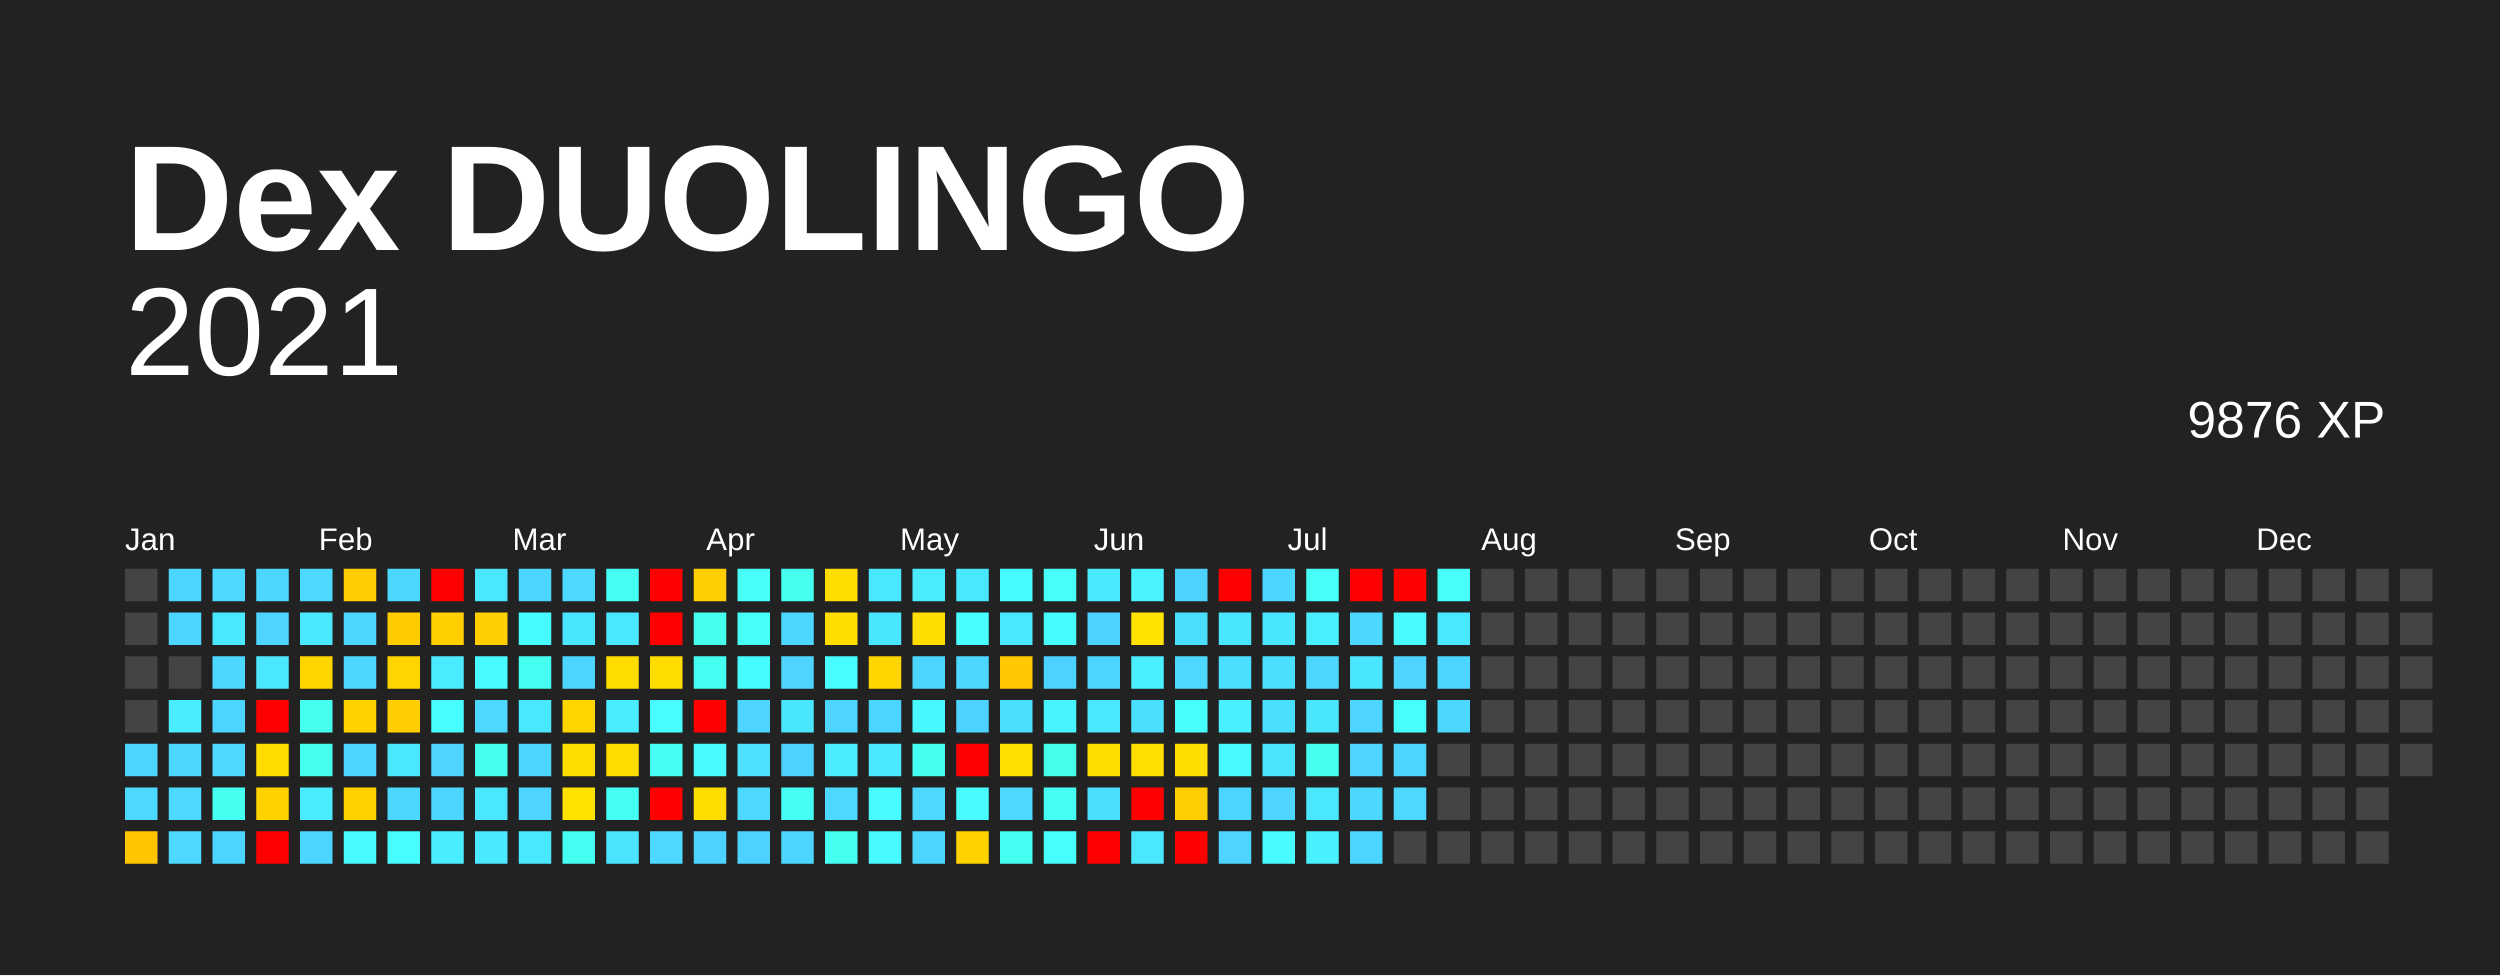
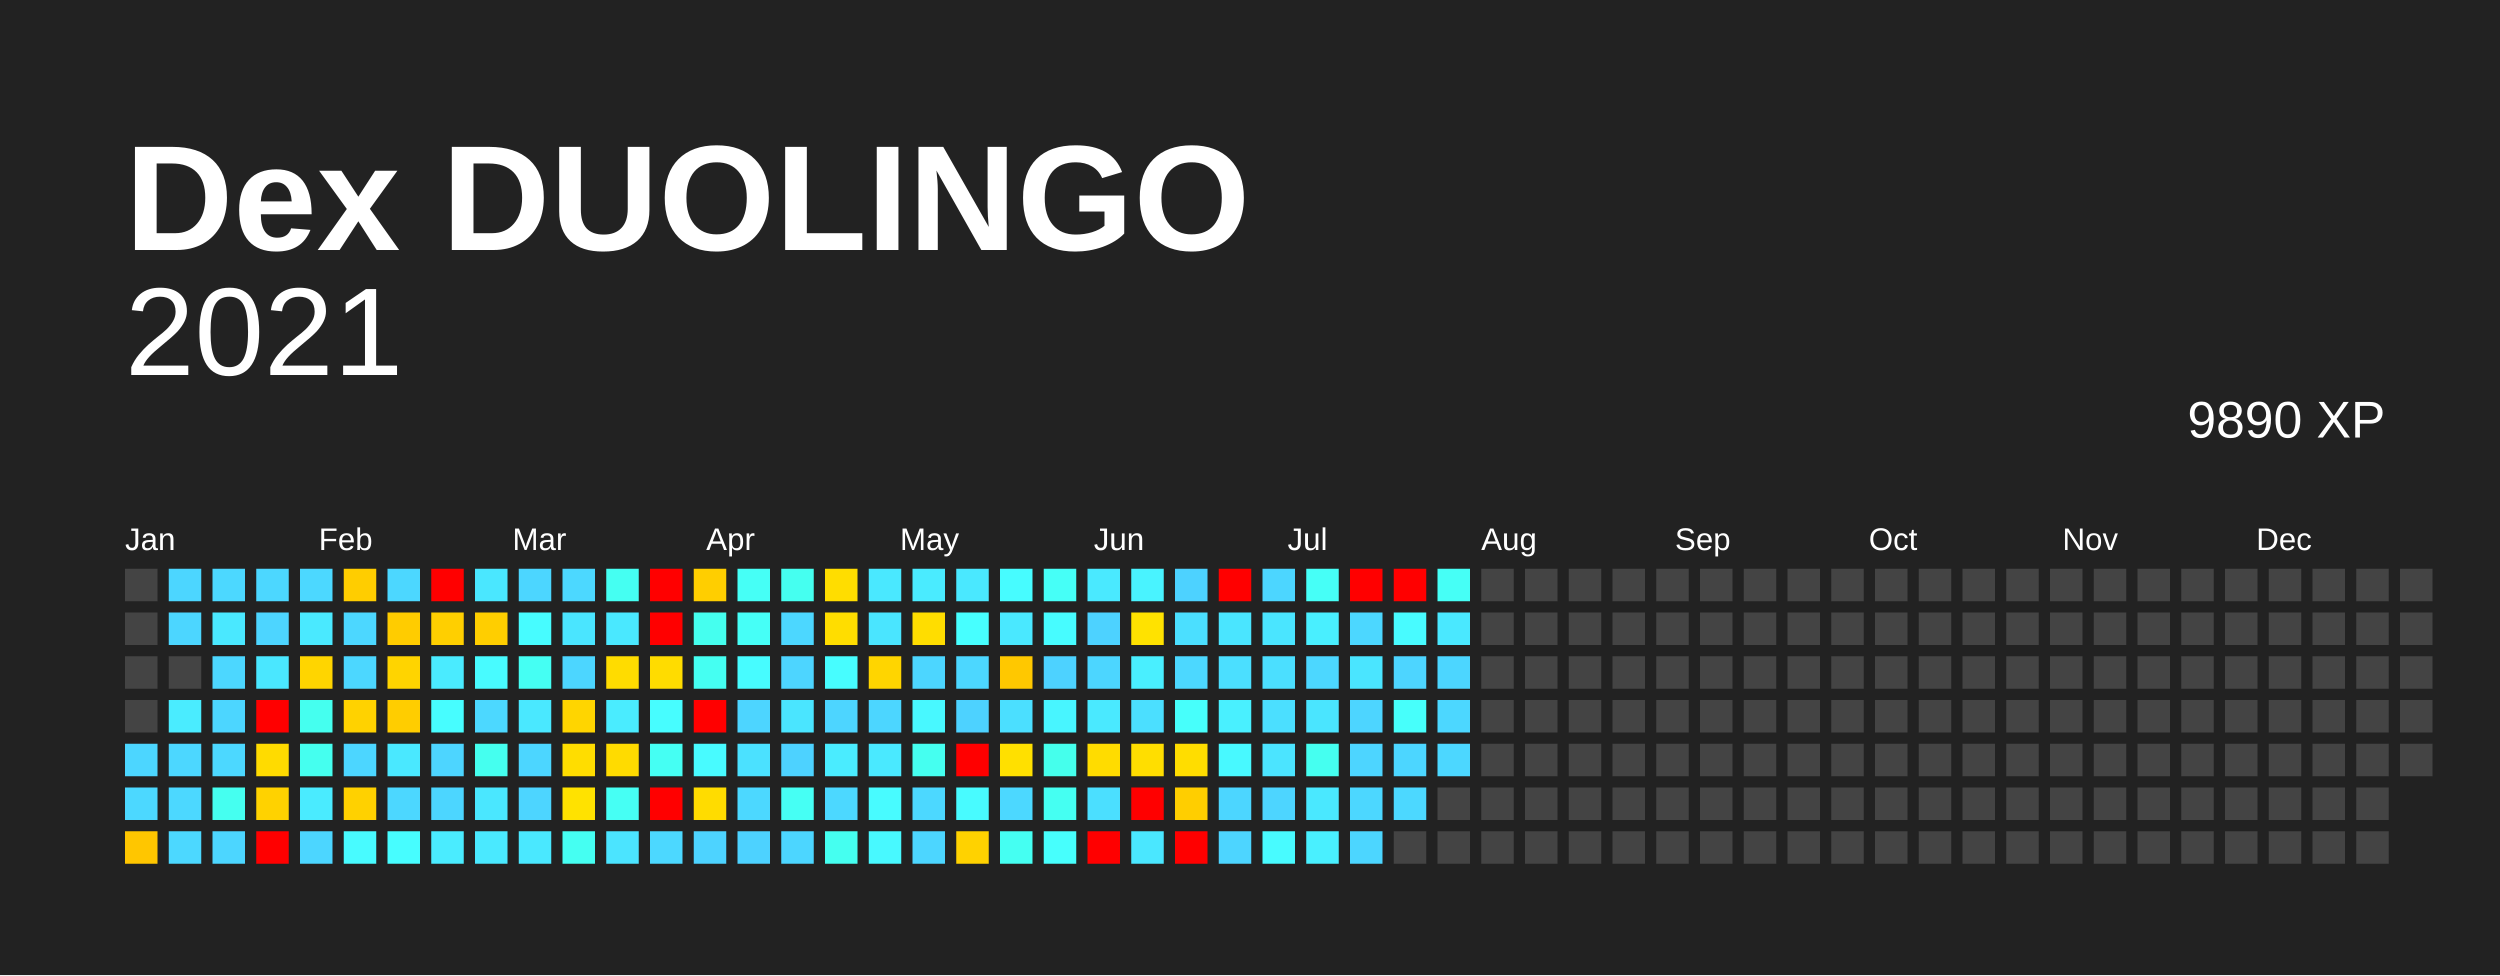
<svg xmlns="http://www.w3.org/2000/svg" baseProfile="full" height="78mm" version="1.1" viewBox="0,0,200,78" width="200mm">
  <defs />
  <rect fill="#222222" height="78" width="200" x="0" y="0" />
  <text fill="#FFFFFF" style="font-size:12px; font-family:Arial; font-weight:bold;" x="10" y="20">Dex DUOLINGO</text>
  <text alignment-baseline="hanging" fill="#FFFFFF" style="font-size:10.0px; font-family:Arial;" x="10" y="30">2021</text>
-   <text alignment-baseline="hanging" fill="#FFFFFF" style="font-size:4.125px; font-family:Arial;" x="175" y="35">9876 XP</text>
+   <text alignment-baseline="hanging" fill="#FFFFFF" style="font-size:4.125px; font-family:Arial;" x="175" y="35">9890 XP</text>
  <text fill="#FFFFFF" style="font-size:2.5px; font-family:Arial" x="10.0" y="44">Jan</text>
  <text fill="#FFFFFF" style="font-size:2.5px; font-family:Arial" x="25.5" y="44">Feb</text>
  <text fill="#FFFFFF" style="font-size:2.5px; font-family:Arial" x="41.0" y="44">Mar</text>
  <text fill="#FFFFFF" style="font-size:2.5px; font-family:Arial" x="56.5" y="44">Apr</text>
  <text fill="#FFFFFF" style="font-size:2.5px; font-family:Arial" x="72.0" y="44">May</text>
  <text fill="#FFFFFF" style="font-size:2.5px; font-family:Arial" x="87.5" y="44">Jun</text>
  <text fill="#FFFFFF" style="font-size:2.5px; font-family:Arial" x="103.0" y="44">Jul</text>
  <text fill="#FFFFFF" style="font-size:2.5px; font-family:Arial" x="118.5" y="44">Aug</text>
  <text fill="#FFFFFF" style="font-size:2.5px; font-family:Arial" x="134.0" y="44">Sep</text>
  <text fill="#FFFFFF" style="font-size:2.5px; font-family:Arial" x="149.5" y="44">Oct</text>
  <text fill="#FFFFFF" style="font-size:2.5px; font-family:Arial" x="165.0" y="44">Nov</text>
  <text fill="#FFFFFF" style="font-size:2.5px; font-family:Arial" x="180.5" y="44">Dec</text>
  <rect fill="#444444" height="2.6" width="2.6" x="10.0" y="45.5" />
  <rect fill="#444444" height="2.6" width="2.6" x="10.0" y="49.0" />
  <rect fill="#444444" height="2.6" width="2.6" x="10.0" y="52.5" />
  <rect fill="#444444" height="2.6" width="2.6" x="10.0" y="56.0" />
  <rect fill="#4cd6ff" height="2.6" width="2.6" x="10.0" y="59.5" />
  <rect fill="#4cd8ff" height="2.6" width="2.6" x="10.0" y="63.0" />
  <rect fill="#ffc600" height="2.6" width="2.6" x="10.0" y="66.5" />
  <rect fill="#4cd6ff" height="2.6" width="2.6" x="13.5" y="45.5" />
  <rect fill="#4cd6ff" height="2.6" width="2.6" x="13.5" y="49.0" />
  <rect fill="#444444" height="2.6" width="2.6" x="13.5" y="52.5" />
  <rect fill="#4aecff" height="2.6" width="2.6" x="13.5" y="56.0" />
  <rect fill="#4cd7ff" height="2.6" width="2.6" x="13.5" y="59.5" />
  <rect fill="#4cd8ff" height="2.6" width="2.6" x="13.5" y="63.0" />
  <rect fill="#4cd8ff" height="2.6" width="2.6" x="13.5" y="66.5" />
  <rect fill="#4cd8ff" height="2.6" width="2.6" x="17.0" y="45.5" />
  <rect fill="#4ae8ff" height="2.6" width="2.6" x="17.0" y="49.0" />
  <rect fill="#4cd7ff" height="2.6" width="2.6" x="17.0" y="52.5" />
  <rect fill="#4cd6ff" height="2.6" width="2.6" x="17.0" y="56.0" />
  <rect fill="#4cd8ff" height="2.6" width="2.6" x="17.0" y="59.5" />
  <rect fill="#45fff0" height="2.6" width="2.6" x="17.0" y="63.0" />
  <rect fill="#4cd6ff" height="2.6" width="2.6" x="17.0" y="66.5" />
  <rect fill="#4cd7ff" height="2.6" width="2.6" x="20.5" y="45.5" />
  <rect fill="#4dd5ff" height="2.6" width="2.6" x="20.5" y="49.0" />
  <rect fill="#4ae7ff" height="2.6" width="2.6" x="20.5" y="52.5" />
  <rect fill="red" height="2.6" width="2.6" x="20.5" y="56.0" />
  <rect fill="#ffdb00" height="2.6" width="2.6" x="20.5" y="59.5" />
  <rect fill="#ffd200" height="2.6" width="2.6" x="20.5" y="63.0" />
  <rect fill="red" height="2.6" width="2.6" x="20.5" y="66.5" />
  <rect fill="#4cd8ff" height="2.6" width="2.6" x="24.0" y="45.5" />
  <rect fill="#4ae9ff" height="2.6" width="2.6" x="24.0" y="49.0" />
  <rect fill="#ffd500" height="2.6" width="2.6" x="24.0" y="52.5" />
  <rect fill="#45ffef" height="2.6" width="2.6" x="24.0" y="56.0" />
  <rect fill="#45ffef" height="2.6" width="2.6" x="24.0" y="59.5" />
  <rect fill="#4aebff" height="2.6" width="2.6" x="24.0" y="63.0" />
  <rect fill="#4cd6ff" height="2.6" width="2.6" x="24.0" y="66.5" />
  <rect fill="#ffcd00" height="2.6" width="2.6" x="27.5" y="45.5" />
  <rect fill="#4cd7ff" height="2.6" width="2.6" x="27.5" y="49.0" />
  <rect fill="#4cd7ff" height="2.6" width="2.6" x="27.5" y="52.5" />
  <rect fill="#ffd200" height="2.6" width="2.6" x="27.5" y="56.0" />
  <rect fill="#4cd6ff" height="2.6" width="2.6" x="27.5" y="59.5" />
  <rect fill="#ffd100" height="2.6" width="2.6" x="27.5" y="63.0" />
  <rect fill="#48fbff" height="2.6" width="2.6" x="27.5" y="66.5" />
  <rect fill="#4cd7ff" height="2.6" width="2.6" x="31.0" y="45.5" />
  <rect fill="#ffcc00" height="2.6" width="2.6" x="31.0" y="49.0" />
  <rect fill="#ffd400" height="2.6" width="2.6" x="31.0" y="52.5" />
  <rect fill="#ffcd00" height="2.6" width="2.6" x="31.0" y="56.0" />
  <rect fill="#4ae8ff" height="2.6" width="2.6" x="31.0" y="59.5" />
  <rect fill="#4cd7ff" height="2.6" width="2.6" x="31.0" y="63.0" />
  <rect fill="#47fdff" height="2.6" width="2.6" x="31.0" y="66.5" />
  <rect fill="red" height="2.6" width="2.6" x="34.5" y="45.5" />
  <rect fill="#ffcf00" height="2.6" width="2.6" x="34.5" y="49.0" />
  <rect fill="#4aebff" height="2.6" width="2.6" x="34.5" y="52.5" />
  <rect fill="#47fdff" height="2.6" width="2.6" x="34.5" y="56.0" />
  <rect fill="#4dd5ff" height="2.6" width="2.6" x="34.5" y="59.5" />
  <rect fill="#4cd6ff" height="2.6" width="2.6" x="34.5" y="63.0" />
  <rect fill="#4aecff" height="2.6" width="2.6" x="34.5" y="66.5" />
  <rect fill="#4ae7ff" height="2.6" width="2.6" x="38.0" y="45.5" />
  <rect fill="#ffce00" height="2.6" width="2.6" x="38.0" y="49.0" />
  <rect fill="#48fbff" height="2.6" width="2.6" x="38.0" y="52.5" />
  <rect fill="#4cd8ff" height="2.6" width="2.6" x="38.0" y="56.0" />
  <rect fill="#45ffef" height="2.6" width="2.6" x="38.0" y="59.5" />
  <rect fill="#4ae7ff" height="2.6" width="2.6" x="38.0" y="63.0" />
  <rect fill="#4ae9ff" height="2.6" width="2.6" x="38.0" y="66.5" />
  <rect fill="#4cd6ff" height="2.6" width="2.6" x="41.5" y="45.5" />
  <rect fill="#47fcff" height="2.6" width="2.6" x="41.5" y="49.0" />
  <rect fill="#45fff3" height="2.6" width="2.6" x="41.5" y="52.5" />
  <rect fill="#4ae8ff" height="2.6" width="2.6" x="41.5" y="56.0" />
  <rect fill="#4cd6ff" height="2.6" width="2.6" x="41.5" y="59.5" />
  <rect fill="#4dd5ff" height="2.6" width="2.6" x="41.5" y="63.0" />
  <rect fill="#4ae8ff" height="2.6" width="2.6" x="41.5" y="66.5" />
  <rect fill="#4cd8ff" height="2.6" width="2.6" x="45.0" y="45.5" />
  <rect fill="#4ae5ff" height="2.6" width="2.6" x="45.0" y="49.0" />
  <rect fill="#4cd6ff" height="2.6" width="2.6" x="45.0" y="52.5" />
  <rect fill="#ffd500" height="2.6" width="2.6" x="45.0" y="56.0" />
  <rect fill="#ffdd00" height="2.6" width="2.6" x="45.0" y="59.5" />
  <rect fill="#ffe200" height="2.6" width="2.6" x="45.0" y="63.0" />
  <rect fill="#45fff2" height="2.6" width="2.6" x="45.0" y="66.5" />
  <rect fill="#45fff2" height="2.6" width="2.6" x="48.5" y="45.5" />
  <rect fill="#4ae8ff" height="2.6" width="2.6" x="48.5" y="49.0" />
  <rect fill="#ffdc00" height="2.6" width="2.6" x="48.5" y="52.5" />
  <rect fill="#4aecff" height="2.6" width="2.6" x="48.5" y="56.0" />
  <rect fill="#ffdb00" height="2.6" width="2.6" x="48.5" y="59.5" />
  <rect fill="#46fff4" height="2.6" width="2.6" x="48.5" y="63.0" />
  <rect fill="#4be4ff" height="2.6" width="2.6" x="48.5" y="66.5" />
  <rect fill="red" height="2.6" width="2.6" x="52.0" y="45.5" />
  <rect fill="red" height="2.6" width="2.6" x="52.0" y="49.0" />
  <rect fill="#ffdc00" height="2.6" width="2.6" x="52.0" y="52.5" />
  <rect fill="#47fdff" height="2.6" width="2.6" x="52.0" y="56.0" />
  <rect fill="#45fff3" height="2.6" width="2.6" x="52.0" y="59.5" />
  <rect fill="red" height="2.6" width="2.6" x="52.0" y="63.0" />
  <rect fill="#4cd8ff" height="2.6" width="2.6" x="52.0" y="66.5" />
  <rect fill="#ffce00" height="2.6" width="2.6" x="55.5" y="45.5" />
  <rect fill="#45ffef" height="2.6" width="2.6" x="55.5" y="49.0" />
  <rect fill="#45fff2" height="2.6" width="2.6" x="55.5" y="52.5" />
  <rect fill="red" height="2.6" width="2.6" x="55.5" y="56.0" />
  <rect fill="#48fbff" height="2.6" width="2.6" x="55.5" y="59.5" />
  <rect fill="#ffdc00" height="2.6" width="2.6" x="55.5" y="63.0" />
  <rect fill="#4dd3ff" height="2.6" width="2.6" x="55.5" y="66.5" />
  <rect fill="#46fff6" height="2.6" width="2.6" x="59.0" y="45.5" />
  <rect fill="#46fff7" height="2.6" width="2.6" x="59.0" y="49.0" />
  <rect fill="#47fcff" height="2.6" width="2.6" x="59.0" y="52.5" />
  <rect fill="#4dd5ff" height="2.6" width="2.6" x="59.0" y="56.0" />
  <rect fill="#4be1ff" height="2.6" width="2.6" x="59.0" y="59.5" />
  <rect fill="#4cd8ff" height="2.6" width="2.6" x="59.0" y="63.0" />
  <rect fill="#4dd2ff" height="2.6" width="2.6" x="59.0" y="66.5" />
  <rect fill="#45fff0" height="2.6" width="2.6" x="62.5" y="45.5" />
  <rect fill="#4cd7ff" height="2.6" width="2.6" x="62.5" y="49.0" />
  <rect fill="#4dd5ff" height="2.6" width="2.6" x="62.5" y="52.5" />
  <rect fill="#4ae5ff" height="2.6" width="2.6" x="62.5" y="56.0" />
  <rect fill="#4dd2ff" height="2.6" width="2.6" x="62.5" y="59.5" />
  <rect fill="#46fff4" height="2.6" width="2.6" x="62.5" y="63.0" />
  <rect fill="#4cd6ff" height="2.6" width="2.6" x="62.5" y="66.5" />
  <rect fill="#ffdd00" height="2.6" width="2.6" x="66.0" y="45.5" />
  <rect fill="#ffdd00" height="2.6" width="2.6" x="66.0" y="49.0" />
  <rect fill="#47fdff" height="2.6" width="2.6" x="66.0" y="52.5" />
  <rect fill="#4dd5ff" height="2.6" width="2.6" x="66.0" y="56.0" />
  <rect fill="#4aecff" height="2.6" width="2.6" x="66.0" y="59.5" />
  <rect fill="#4cd8ff" height="2.6" width="2.6" x="66.0" y="63.0" />
  <rect fill="#45fff0" height="2.6" width="2.6" x="66.0" y="66.5" />
  <rect fill="#4ae8ff" height="2.6" width="2.6" x="69.5" y="45.5" />
  <rect fill="#4ae5ff" height="2.6" width="2.6" x="69.5" y="49.0" />
  <rect fill="#ffd500" height="2.6" width="2.6" x="69.5" y="52.5" />
  <rect fill="#4cd6ff" height="2.6" width="2.6" x="69.5" y="56.0" />
  <rect fill="#4ae9ff" height="2.6" width="2.6" x="69.5" y="59.5" />
  <rect fill="#48fbff" height="2.6" width="2.6" x="69.5" y="63.0" />
  <rect fill="#48f9ff" height="2.6" width="2.6" x="69.5" y="66.5" />
  <rect fill="#4aebff" height="2.6" width="2.6" x="73.0" y="45.5" />
  <rect fill="#ffdd00" height="2.6" width="2.6" x="73.0" y="49.0" />
  <rect fill="#4cd6ff" height="2.6" width="2.6" x="73.0" y="52.5" />
  <rect fill="#48f8ff" height="2.6" width="2.6" x="73.0" y="56.0" />
  <rect fill="#45fff0" height="2.6" width="2.6" x="73.0" y="59.5" />
  <rect fill="#4cd8ff" height="2.6" width="2.6" x="73.0" y="63.0" />
  <rect fill="#4cd6ff" height="2.6" width="2.6" x="73.0" y="66.5" />
  <rect fill="#4ae8ff" height="2.6" width="2.6" x="76.5" y="45.5" />
  <rect fill="#47ffff" height="2.6" width="2.6" x="76.5" y="49.0" />
  <rect fill="#4cd7ff" height="2.6" width="2.6" x="76.5" y="52.5" />
  <rect fill="#4dd2ff" height="2.6" width="2.6" x="76.5" y="56.0" />
  <rect fill="red" height="2.6" width="2.6" x="76.5" y="59.5" />
  <rect fill="#48fbff" height="2.6" width="2.6" x="76.5" y="63.0" />
  <rect fill="#ffd200" height="2.6" width="2.6" x="76.5" y="66.5" />
  <rect fill="#47fcff" height="2.6" width="2.6" x="80.0" y="45.5" />
  <rect fill="#4ae8ff" height="2.6" width="2.6" x="80.0" y="49.0" />
  <rect fill="#ffc800" height="2.6" width="2.6" x="80.0" y="52.5" />
  <rect fill="#4bdfff" height="2.6" width="2.6" x="80.0" y="56.0" />
  <rect fill="#ffe000" height="2.6" width="2.6" x="80.0" y="59.5" />
  <rect fill="#4cd8ff" height="2.6" width="2.6" x="80.0" y="63.0" />
  <rect fill="#45fff2" height="2.6" width="2.6" x="80.0" y="66.5" />
  <rect fill="#46fff7" height="2.6" width="2.6" x="83.5" y="45.5" />
  <rect fill="#47fcff" height="2.6" width="2.6" x="83.5" y="49.0" />
  <rect fill="#4dd2ff" height="2.6" width="2.6" x="83.5" y="52.5" />
  <rect fill="#48f5ff" height="2.6" width="2.6" x="83.5" y="56.0" />
  <rect fill="#45ffec" height="2.6" width="2.6" x="83.5" y="59.5" />
  <rect fill="#45fff2" height="2.6" width="2.6" x="83.5" y="63.0" />
  <rect fill="#47fffd" height="2.6" width="2.6" x="83.5" y="66.5" />
  <rect fill="#4ae9ff" height="2.6" width="2.6" x="87.0" y="45.5" />
  <rect fill="#4dd2ff" height="2.6" width="2.6" x="87.0" y="49.0" />
  <rect fill="#4cd6ff" height="2.6" width="2.6" x="87.0" y="52.5" />
  <rect fill="#4ae9ff" height="2.6" width="2.6" x="87.0" y="56.0" />
  <rect fill="#ffdc00" height="2.6" width="2.6" x="87.0" y="59.5" />
  <rect fill="#4bdfff" height="2.6" width="2.6" x="87.0" y="63.0" />
  <rect fill="red" height="2.6" width="2.6" x="87.0" y="66.5" />
  <rect fill="#49f3ff" height="2.6" width="2.6" x="90.5" y="45.5" />
  <rect fill="#ffe200" height="2.6" width="2.6" x="90.5" y="49.0" />
  <rect fill="#49efff" height="2.6" width="2.6" x="90.5" y="52.5" />
  <rect fill="#4bdfff" height="2.6" width="2.6" x="90.5" y="56.0" />
  <rect fill="#ffde00" height="2.6" width="2.6" x="90.5" y="59.5" />
  <rect fill="red" height="2.6" width="2.6" x="90.5" y="63.0" />
  <rect fill="#4ae7ff" height="2.6" width="2.6" x="90.5" y="66.5" />
  <rect fill="#4dd2ff" height="2.6" width="2.6" x="94.0" y="45.5" />
  <rect fill="#4bdfff" height="2.6" width="2.6" x="94.0" y="49.0" />
  <rect fill="#4cd8ff" height="2.6" width="2.6" x="94.0" y="52.5" />
  <rect fill="#47fffb" height="2.6" width="2.6" x="94.0" y="56.0" />
  <rect fill="#ffdd00" height="2.6" width="2.6" x="94.0" y="59.5" />
  <rect fill="#ffce00" height="2.6" width="2.6" x="94.0" y="63.0" />
  <rect fill="red" height="2.6" width="2.6" x="94.0" y="66.5" />
  <rect fill="red" height="2.6" width="2.6" x="97.5" y="45.5" />
  <rect fill="#4ae5ff" height="2.6" width="2.6" x="97.5" y="49.0" />
  <rect fill="#4bdfff" height="2.6" width="2.6" x="97.5" y="52.5" />
  <rect fill="#49f0ff" height="2.6" width="2.6" x="97.5" y="56.0" />
  <rect fill="#48f9ff" height="2.6" width="2.6" x="97.5" y="59.5" />
  <rect fill="#4cd6ff" height="2.6" width="2.6" x="97.5" y="63.0" />
  <rect fill="#4dd5ff" height="2.6" width="2.6" x="97.5" y="66.5" />
  <rect fill="#4cd6ff" height="2.6" width="2.6" x="101.0" y="45.5" />
  <rect fill="#4ae5ff" height="2.6" width="2.6" x="101.0" y="49.0" />
  <rect fill="#4bdfff" height="2.6" width="2.6" x="101.0" y="52.5" />
  <rect fill="#4bdfff" height="2.6" width="2.6" x="101.0" y="56.0" />
  <rect fill="#4be4ff" height="2.6" width="2.6" x="101.0" y="59.5" />
  <rect fill="#4dd5ff" height="2.6" width="2.6" x="101.0" y="63.0" />
  <rect fill="#48fbff" height="2.6" width="2.6" x="101.0" y="66.5" />
  <rect fill="#46fff7" height="2.6" width="2.6" x="104.5" y="45.5" />
  <rect fill="#49efff" height="2.6" width="2.6" x="104.5" y="49.0" />
  <rect fill="#4cd7ff" height="2.6" width="2.6" x="104.5" y="52.5" />
  <rect fill="#4ae5ff" height="2.6" width="2.6" x="104.5" y="56.0" />
  <rect fill="#45fff0" height="2.6" width="2.6" x="104.5" y="59.5" />
  <rect fill="#4ae8ff" height="2.6" width="2.6" x="104.5" y="63.0" />
  <rect fill="#49f0ff" height="2.6" width="2.6" x="104.5" y="66.5" />
  <rect fill="red" height="2.6" width="2.6" x="108.0" y="45.5" />
  <rect fill="#4cd7ff" height="2.6" width="2.6" x="108.0" y="49.0" />
  <rect fill="#4ae5ff" height="2.6" width="2.6" x="108.0" y="52.5" />
  <rect fill="#4dd5ff" height="2.6" width="2.6" x="108.0" y="56.0" />
  <rect fill="#4dd5ff" height="2.6" width="2.6" x="108.0" y="59.5" />
  <rect fill="#4cd7ff" height="2.6" width="2.6" x="108.0" y="63.0" />
  <rect fill="#4cd6ff" height="2.6" width="2.6" x="108.0" y="66.5" />
  <rect fill="red" height="2.6" width="2.6" x="111.5" y="45.5" />
  <rect fill="#48fbff" height="2.6" width="2.6" x="111.5" y="49.0" />
  <rect fill="#4dd5ff" height="2.6" width="2.6" x="111.5" y="52.5" />
  <rect fill="#47fffb" height="2.6" width="2.6" x="111.5" y="56.0" />
  <rect fill="#4cd6ff" height="2.6" width="2.6" x="111.5" y="59.5" />
  <rect fill="#4cd8ff" height="2.6" width="2.6" x="111.5" y="63.0" />
  <rect fill="#444444" height="2.6" width="2.6" x="111.5" y="66.5" />
  <rect fill="#46fff6" height="2.6" width="2.6" x="115.0" y="45.5" />
  <rect fill="#4ae8ff" height="2.6" width="2.6" x="115.0" y="49.0" />
  <rect fill="#4cd6ff" height="2.6" width="2.6" x="115.0" y="52.5" />
  <rect fill="#4cd7ff" height="2.6" width="2.6" x="115.0" y="56.0" />
-   <rect fill="#444444" height="2.6" width="2.6" x="115.0" y="59.5" />
+   <rect fill="#4cd7ff" height="2.6" width="2.6" x="115.0" y="59.5" />
  <rect fill="#444444" height="2.6" width="2.6" x="115.0" y="63.0" />
  <rect fill="#444444" height="2.6" width="2.6" x="115.0" y="66.5" />
  <rect fill="#444444" height="2.6" width="2.6" x="118.5" y="45.5" />
  <rect fill="#444444" height="2.6" width="2.6" x="118.5" y="49.0" />
  <rect fill="#444444" height="2.6" width="2.6" x="118.5" y="52.5" />
  <rect fill="#444444" height="2.6" width="2.6" x="118.5" y="56.0" />
  <rect fill="#444444" height="2.6" width="2.6" x="118.5" y="59.5" />
  <rect fill="#444444" height="2.6" width="2.6" x="118.5" y="63.0" />
  <rect fill="#444444" height="2.6" width="2.6" x="118.5" y="66.5" />
  <rect fill="#444444" height="2.6" width="2.6" x="122.0" y="45.5" />
  <rect fill="#444444" height="2.6" width="2.6" x="122.0" y="49.0" />
  <rect fill="#444444" height="2.6" width="2.6" x="122.0" y="52.5" />
  <rect fill="#444444" height="2.6" width="2.6" x="122.0" y="56.0" />
  <rect fill="#444444" height="2.6" width="2.6" x="122.0" y="59.5" />
  <rect fill="#444444" height="2.6" width="2.6" x="122.0" y="63.0" />
  <rect fill="#444444" height="2.6" width="2.6" x="122.0" y="66.5" />
  <rect fill="#444444" height="2.6" width="2.6" x="125.5" y="45.5" />
  <rect fill="#444444" height="2.6" width="2.6" x="125.5" y="49.0" />
  <rect fill="#444444" height="2.6" width="2.6" x="125.5" y="52.5" />
  <rect fill="#444444" height="2.6" width="2.6" x="125.5" y="56.0" />
  <rect fill="#444444" height="2.6" width="2.6" x="125.5" y="59.5" />
  <rect fill="#444444" height="2.6" width="2.6" x="125.5" y="63.0" />
  <rect fill="#444444" height="2.6" width="2.6" x="125.5" y="66.5" />
  <rect fill="#444444" height="2.6" width="2.6" x="129.0" y="45.5" />
  <rect fill="#444444" height="2.6" width="2.6" x="129.0" y="49.0" />
  <rect fill="#444444" height="2.6" width="2.6" x="129.0" y="52.5" />
  <rect fill="#444444" height="2.6" width="2.6" x="129.0" y="56.0" />
  <rect fill="#444444" height="2.6" width="2.6" x="129.0" y="59.5" />
  <rect fill="#444444" height="2.6" width="2.6" x="129.0" y="63.0" />
  <rect fill="#444444" height="2.6" width="2.6" x="129.0" y="66.5" />
  <rect fill="#444444" height="2.6" width="2.6" x="132.5" y="45.5" />
  <rect fill="#444444" height="2.6" width="2.6" x="132.5" y="49.0" />
  <rect fill="#444444" height="2.6" width="2.6" x="132.5" y="52.5" />
  <rect fill="#444444" height="2.6" width="2.6" x="132.5" y="56.0" />
  <rect fill="#444444" height="2.6" width="2.6" x="132.5" y="59.5" />
  <rect fill="#444444" height="2.6" width="2.6" x="132.5" y="63.0" />
  <rect fill="#444444" height="2.6" width="2.6" x="132.5" y="66.5" />
  <rect fill="#444444" height="2.6" width="2.6" x="136.0" y="45.5" />
  <rect fill="#444444" height="2.6" width="2.6" x="136.0" y="49.0" />
  <rect fill="#444444" height="2.6" width="2.6" x="136.0" y="52.5" />
  <rect fill="#444444" height="2.6" width="2.6" x="136.0" y="56.0" />
  <rect fill="#444444" height="2.6" width="2.6" x="136.0" y="59.5" />
  <rect fill="#444444" height="2.6" width="2.6" x="136.0" y="63.0" />
  <rect fill="#444444" height="2.6" width="2.6" x="136.0" y="66.5" />
  <rect fill="#444444" height="2.6" width="2.6" x="139.5" y="45.5" />
  <rect fill="#444444" height="2.6" width="2.6" x="139.5" y="49.0" />
  <rect fill="#444444" height="2.6" width="2.6" x="139.5" y="52.5" />
  <rect fill="#444444" height="2.6" width="2.6" x="139.5" y="56.0" />
  <rect fill="#444444" height="2.6" width="2.6" x="139.5" y="59.5" />
  <rect fill="#444444" height="2.6" width="2.6" x="139.5" y="63.0" />
  <rect fill="#444444" height="2.6" width="2.6" x="139.5" y="66.5" />
  <rect fill="#444444" height="2.6" width="2.6" x="143.0" y="45.5" />
  <rect fill="#444444" height="2.6" width="2.6" x="143.0" y="49.0" />
  <rect fill="#444444" height="2.6" width="2.6" x="143.0" y="52.5" />
  <rect fill="#444444" height="2.6" width="2.6" x="143.0" y="56.0" />
  <rect fill="#444444" height="2.6" width="2.6" x="143.0" y="59.5" />
  <rect fill="#444444" height="2.6" width="2.6" x="143.0" y="63.0" />
  <rect fill="#444444" height="2.6" width="2.6" x="143.0" y="66.5" />
  <rect fill="#444444" height="2.6" width="2.6" x="146.5" y="45.5" />
  <rect fill="#444444" height="2.6" width="2.6" x="146.5" y="49.0" />
  <rect fill="#444444" height="2.6" width="2.6" x="146.5" y="52.5" />
  <rect fill="#444444" height="2.6" width="2.6" x="146.5" y="56.0" />
  <rect fill="#444444" height="2.6" width="2.6" x="146.5" y="59.5" />
  <rect fill="#444444" height="2.6" width="2.6" x="146.5" y="63.0" />
  <rect fill="#444444" height="2.6" width="2.6" x="146.5" y="66.5" />
  <rect fill="#444444" height="2.6" width="2.6" x="150.0" y="45.5" />
  <rect fill="#444444" height="2.6" width="2.6" x="150.0" y="49.0" />
  <rect fill="#444444" height="2.6" width="2.6" x="150.0" y="52.5" />
  <rect fill="#444444" height="2.6" width="2.6" x="150.0" y="56.0" />
  <rect fill="#444444" height="2.6" width="2.6" x="150.0" y="59.5" />
  <rect fill="#444444" height="2.6" width="2.6" x="150.0" y="63.0" />
  <rect fill="#444444" height="2.6" width="2.6" x="150.0" y="66.5" />
  <rect fill="#444444" height="2.6" width="2.6" x="153.5" y="45.5" />
  <rect fill="#444444" height="2.6" width="2.6" x="153.5" y="49.0" />
  <rect fill="#444444" height="2.6" width="2.6" x="153.5" y="52.5" />
  <rect fill="#444444" height="2.6" width="2.6" x="153.5" y="56.0" />
  <rect fill="#444444" height="2.6" width="2.6" x="153.5" y="59.5" />
  <rect fill="#444444" height="2.6" width="2.6" x="153.5" y="63.0" />
  <rect fill="#444444" height="2.6" width="2.6" x="153.5" y="66.5" />
  <rect fill="#444444" height="2.6" width="2.6" x="157.0" y="45.5" />
  <rect fill="#444444" height="2.6" width="2.6" x="157.0" y="49.0" />
  <rect fill="#444444" height="2.6" width="2.6" x="157.0" y="52.5" />
  <rect fill="#444444" height="2.6" width="2.6" x="157.0" y="56.0" />
  <rect fill="#444444" height="2.6" width="2.6" x="157.0" y="59.5" />
  <rect fill="#444444" height="2.6" width="2.6" x="157.0" y="63.0" />
  <rect fill="#444444" height="2.6" width="2.6" x="157.0" y="66.5" />
  <rect fill="#444444" height="2.6" width="2.6" x="160.5" y="45.5" />
  <rect fill="#444444" height="2.6" width="2.6" x="160.5" y="49.0" />
  <rect fill="#444444" height="2.6" width="2.6" x="160.5" y="52.5" />
  <rect fill="#444444" height="2.6" width="2.6" x="160.5" y="56.0" />
  <rect fill="#444444" height="2.6" width="2.6" x="160.5" y="59.5" />
  <rect fill="#444444" height="2.6" width="2.6" x="160.5" y="63.0" />
  <rect fill="#444444" height="2.6" width="2.6" x="160.5" y="66.5" />
  <rect fill="#444444" height="2.6" width="2.6" x="164.0" y="45.5" />
  <rect fill="#444444" height="2.6" width="2.6" x="164.0" y="49.0" />
  <rect fill="#444444" height="2.6" width="2.6" x="164.0" y="52.5" />
  <rect fill="#444444" height="2.6" width="2.6" x="164.0" y="56.0" />
  <rect fill="#444444" height="2.6" width="2.6" x="164.0" y="59.5" />
  <rect fill="#444444" height="2.6" width="2.6" x="164.0" y="63.0" />
  <rect fill="#444444" height="2.6" width="2.6" x="164.0" y="66.5" />
  <rect fill="#444444" height="2.6" width="2.6" x="167.5" y="45.5" />
  <rect fill="#444444" height="2.6" width="2.6" x="167.5" y="49.0" />
  <rect fill="#444444" height="2.6" width="2.6" x="167.5" y="52.5" />
  <rect fill="#444444" height="2.6" width="2.6" x="167.5" y="56.0" />
  <rect fill="#444444" height="2.6" width="2.6" x="167.5" y="59.5" />
  <rect fill="#444444" height="2.6" width="2.6" x="167.5" y="63.0" />
  <rect fill="#444444" height="2.6" width="2.6" x="167.5" y="66.5" />
  <rect fill="#444444" height="2.6" width="2.6" x="171.0" y="45.5" />
  <rect fill="#444444" height="2.6" width="2.6" x="171.0" y="49.0" />
  <rect fill="#444444" height="2.6" width="2.6" x="171.0" y="52.5" />
  <rect fill="#444444" height="2.6" width="2.6" x="171.0" y="56.0" />
  <rect fill="#444444" height="2.6" width="2.6" x="171.0" y="59.5" />
  <rect fill="#444444" height="2.6" width="2.6" x="171.0" y="63.0" />
  <rect fill="#444444" height="2.6" width="2.6" x="171.0" y="66.5" />
  <rect fill="#444444" height="2.6" width="2.6" x="174.5" y="45.5" />
  <rect fill="#444444" height="2.6" width="2.6" x="174.5" y="49.0" />
  <rect fill="#444444" height="2.6" width="2.6" x="174.5" y="52.5" />
  <rect fill="#444444" height="2.6" width="2.6" x="174.5" y="56.0" />
  <rect fill="#444444" height="2.6" width="2.6" x="174.5" y="59.5" />
  <rect fill="#444444" height="2.6" width="2.6" x="174.5" y="63.0" />
  <rect fill="#444444" height="2.6" width="2.6" x="174.5" y="66.5" />
  <rect fill="#444444" height="2.6" width="2.6" x="178.0" y="45.5" />
  <rect fill="#444444" height="2.6" width="2.6" x="178.0" y="49.0" />
  <rect fill="#444444" height="2.6" width="2.6" x="178.0" y="52.5" />
  <rect fill="#444444" height="2.6" width="2.6" x="178.0" y="56.0" />
  <rect fill="#444444" height="2.6" width="2.6" x="178.0" y="59.5" />
  <rect fill="#444444" height="2.6" width="2.6" x="178.0" y="63.0" />
  <rect fill="#444444" height="2.6" width="2.6" x="178.0" y="66.5" />
  <rect fill="#444444" height="2.6" width="2.6" x="181.5" y="45.5" />
  <rect fill="#444444" height="2.6" width="2.6" x="181.5" y="49.0" />
  <rect fill="#444444" height="2.6" width="2.6" x="181.5" y="52.5" />
  <rect fill="#444444" height="2.6" width="2.6" x="181.5" y="56.0" />
  <rect fill="#444444" height="2.6" width="2.6" x="181.5" y="59.5" />
  <rect fill="#444444" height="2.6" width="2.6" x="181.5" y="63.0" />
  <rect fill="#444444" height="2.6" width="2.6" x="181.5" y="66.5" />
  <rect fill="#444444" height="2.6" width="2.6" x="185.0" y="45.5" />
  <rect fill="#444444" height="2.6" width="2.6" x="185.0" y="49.0" />
  <rect fill="#444444" height="2.6" width="2.6" x="185.0" y="52.5" />
  <rect fill="#444444" height="2.6" width="2.6" x="185.0" y="56.0" />
  <rect fill="#444444" height="2.6" width="2.6" x="185.0" y="59.5" />
  <rect fill="#444444" height="2.6" width="2.6" x="185.0" y="63.0" />
  <rect fill="#444444" height="2.6" width="2.6" x="185.0" y="66.5" />
  <rect fill="#444444" height="2.6" width="2.6" x="188.5" y="45.5" />
  <rect fill="#444444" height="2.6" width="2.6" x="188.5" y="49.0" />
  <rect fill="#444444" height="2.6" width="2.6" x="188.5" y="52.5" />
  <rect fill="#444444" height="2.6" width="2.6" x="188.5" y="56.0" />
  <rect fill="#444444" height="2.6" width="2.6" x="188.5" y="59.5" />
  <rect fill="#444444" height="2.6" width="2.6" x="188.5" y="63.0" />
  <rect fill="#444444" height="2.6" width="2.6" x="188.5" y="66.5" />
  <rect fill="#444444" height="2.6" width="2.6" x="192.0" y="45.5" />
  <rect fill="#444444" height="2.6" width="2.6" x="192.0" y="49.0" />
  <rect fill="#444444" height="2.6" width="2.6" x="192.0" y="52.5" />
  <rect fill="#444444" height="2.6" width="2.6" x="192.0" y="56.0" />
  <rect fill="#444444" height="2.6" width="2.6" x="192.0" y="59.5" />
</svg>
